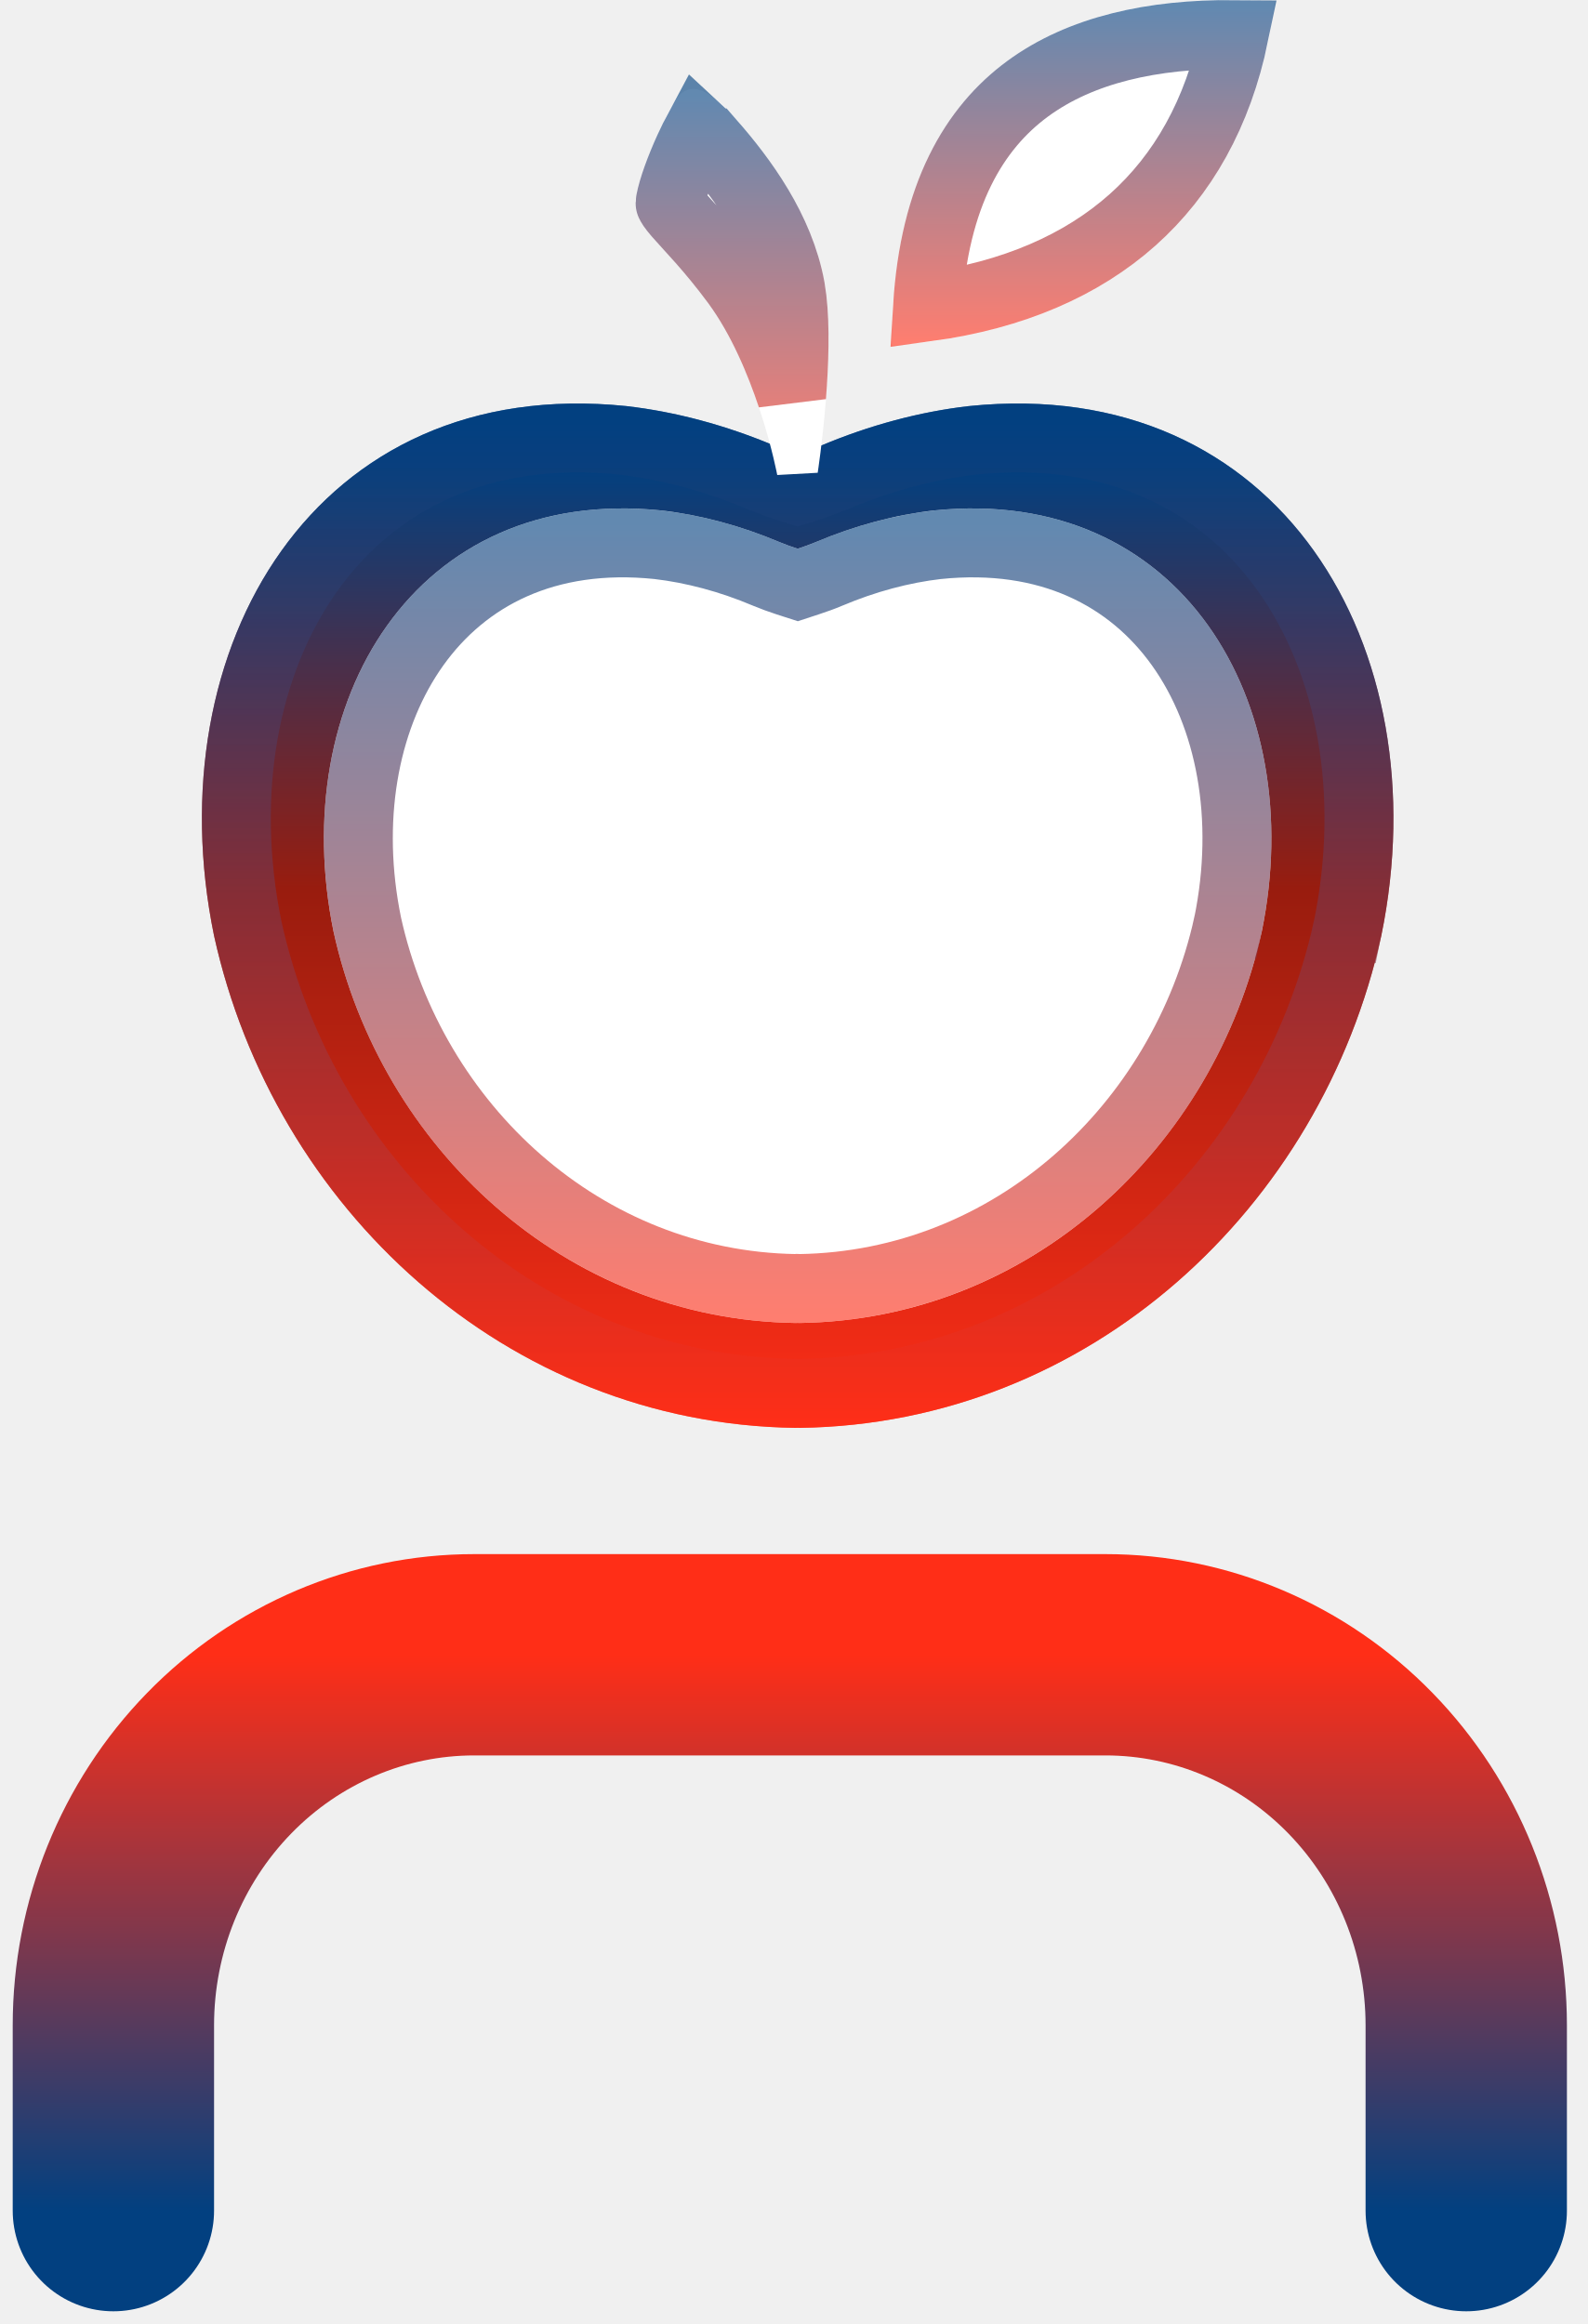
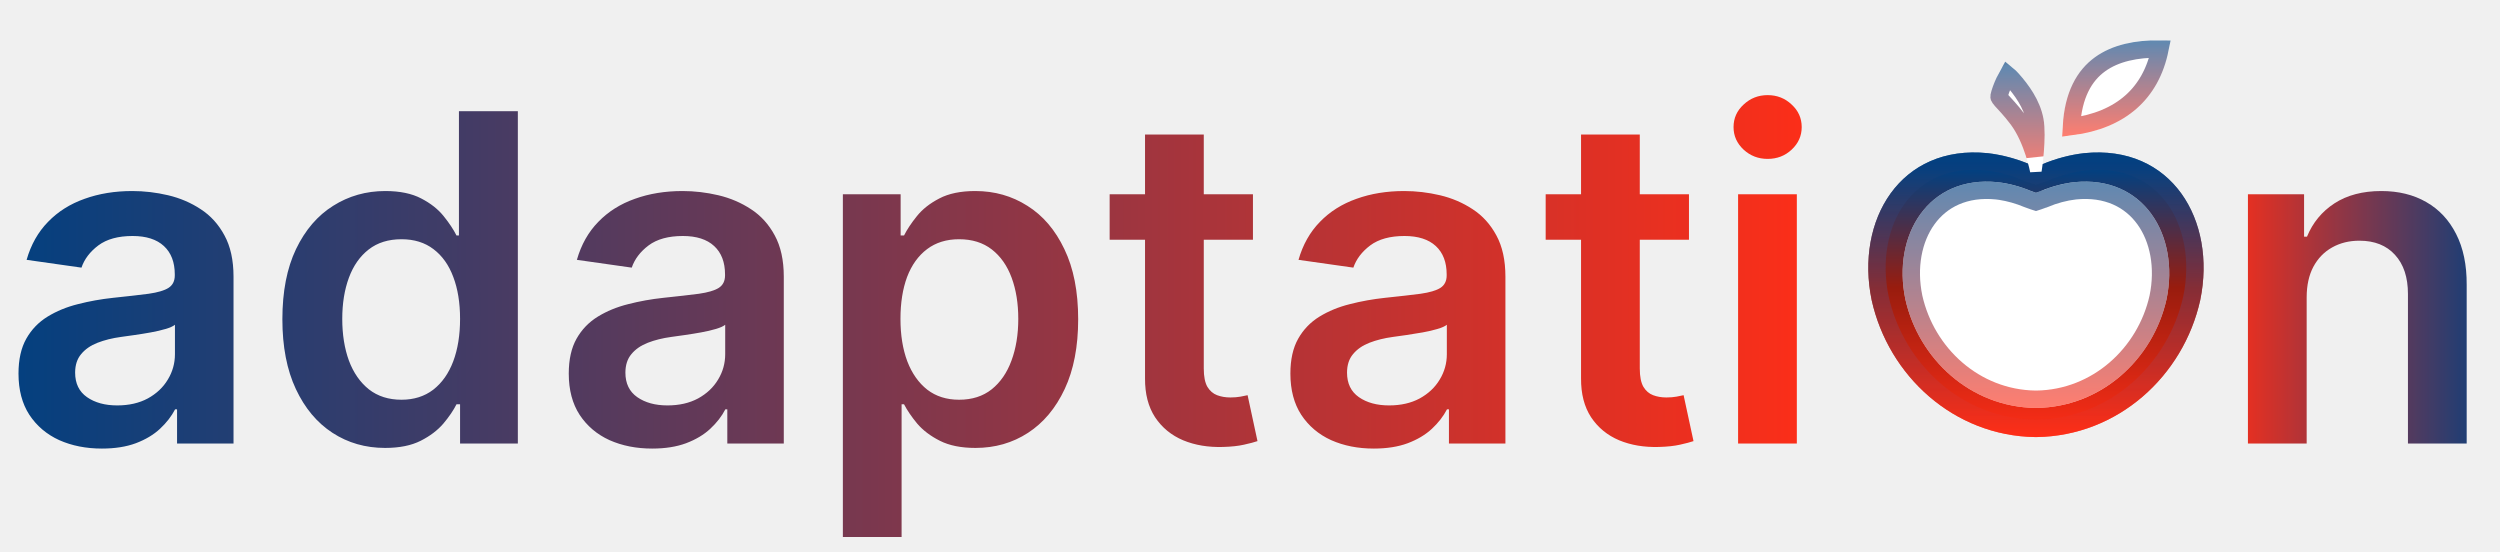
- <svg xmlns="http://www.w3.org/2000/svg" width="56" height="82" viewBox="0 0 56 82" fill="none">
-   <path d="M34.182 14.328C32.459 14.525 30.666 15.003 28.94 15.734C28.682 15.841 28.415 15.939 28.14 16.027C27.866 15.939 27.599 15.841 27.34 15.734C25.614 15.003 23.822 14.525 22.098 14.328C11.132 13.201 5.465 22.838 7.55 33.008C9.66 42.601 17.835 50.24 28.062 50.381C28.089 50.38 28.115 50.379 28.14 50.378C28.166 50.379 28.192 50.38 28.218 50.381C38.446 50.24 46.621 42.601 48.732 33.009C50.815 22.838 45.148 13.201 34.182 14.328Z" fill="url(#paint0_linear_798_171)" />
-   <path d="M28.213 49.165C37.798 49.027 45.531 41.862 47.54 32.766H47.541C48.527 27.95 47.659 23.356 45.361 20.138C43.098 16.967 39.375 15.02 34.319 15.536H34.32C32.72 15.719 31.04 16.165 29.414 16.854L29.405 16.856L28.964 17.029C28.815 17.084 28.664 17.136 28.511 17.185L28.141 17.303L27.77 17.185C27.464 17.087 27.166 16.977 26.875 16.856L26.866 16.854C25.443 16.251 23.98 15.834 22.564 15.617L21.961 15.536C16.906 15.02 13.182 16.967 10.919 20.138C8.622 23.355 7.753 27.949 8.74 32.765C10.749 41.862 18.482 49.027 28.066 49.165C28.081 49.164 28.096 49.163 28.111 49.163L28.154 49.162L28.197 49.164C28.202 49.164 28.208 49.165 28.213 49.165Z" stroke="url(#paint1_linear_798_171)" stroke-opacity="0.62" stroke-width="2.431" />
-   <path d="M32.944 18.011C31.573 18.167 30.148 18.548 28.776 19.129C28.572 19.215 28.357 19.29 28.14 19.362C27.921 19.291 27.71 19.214 27.504 19.129C26.131 18.548 24.706 18.167 23.336 18.011C14.615 17.113 10.108 24.778 11.766 32.866C13.444 40.493 19.945 46.568 28.078 46.68C28.099 46.679 28.119 46.678 28.14 46.677C28.16 46.678 28.181 46.678 28.202 46.68C36.334 46.568 42.835 40.493 44.514 32.866C46.17 24.778 41.664 17.114 32.944 18.011Z" fill="white" />
-   <path d="M28.208 45.464C35.692 45.349 41.745 39.751 43.322 32.622H43.323C44.096 28.848 43.41 25.268 41.631 22.775C39.883 20.327 37.007 18.816 33.068 19.221H33.067C31.824 19.364 30.517 19.712 29.25 20.248L29.248 20.249C29 20.354 28.751 20.441 28.52 20.517L28.143 20.641L27.765 20.519C27.517 20.438 27.275 20.349 27.039 20.252L27.03 20.248C25.762 19.711 24.454 19.364 23.211 19.221C19.272 18.815 16.396 20.327 14.648 22.775C12.924 25.19 12.227 28.625 12.889 32.269L12.957 32.621C14.533 39.751 20.588 45.35 28.074 45.464L28.122 45.46L28.175 45.462C28.186 45.462 28.197 45.463 28.208 45.464Z" stroke="url(#paint2_linear_798_171)" stroke-opacity="0.62" stroke-width="2.431" />
-   <path d="M44.967 0.057C44.044 7.388 39.19 11.633 31.468 12.182C31.425 2.097 37.845 -0.43 44.967 0.057Z" fill="white" />
-   <path d="M32.721 10.831C35.748 10.416 38.166 9.354 39.958 7.756C41.729 6.176 42.964 4.003 43.542 1.219C40.662 1.192 38.122 1.758 36.251 3.134C34.363 4.523 32.962 6.882 32.721 10.831Z" stroke="url(#paint3_linear_798_171)" stroke-opacity="0.62" stroke-width="2.431" />
-   <path fill-rule="evenodd" clip-rule="evenodd" d="M27.42 16.76C27.42 16.76 26.724 13.066 24.987 10.701C23.249 8.337 22.237 8.036 22.453 6.874C22.669 5.712 23.695 3.571 24.023 3.307C24.352 3.044 24.837 2.919 25.996 4.241C27.154 5.562 28.644 7.544 29.082 9.939C29.52 12.333 28.847 16.681 28.847 16.681L27.42 16.76Z" fill="white" />
-   <path d="M27.926 13.988C28.018 12.813 28.058 11.534 27.946 10.565L27.887 10.158C27.51 8.1 26.207 6.325 25.082 5.042H25.081C24.904 4.84 24.757 4.691 24.637 4.581C24.534 4.773 24.417 5.004 24.302 5.258C23.988 5.947 23.728 6.664 23.648 7.096C23.642 7.124 23.64 7.144 23.64 7.156V7.174C23.64 7.175 23.641 7.176 23.642 7.178C23.656 7.214 23.707 7.31 23.909 7.545C24.276 7.972 25.064 8.754 25.967 9.981C26.885 11.231 27.515 12.761 27.926 13.988Z" stroke="url(#paint4_linear_798_171)" stroke-opacity="0.62" stroke-width="2.431" />
-   <path d="M51.727 78V71.462C51.727 67.995 50.386 64.669 47.999 62.217C45.613 59.764 42.375 58.387 39 58.387H16.727C13.352 58.387 10.114 59.764 7.728 62.217C5.341 64.669 4 67.995 4 71.462V78" stroke="url(#paint5_linear_798_171)" stroke-width="7.103" stroke-linecap="round" stroke-linejoin="round" />
+ <svg xmlns="http://www.w3.org/2000/svg" width="186" height="41" viewBox="0 0 186 41" fill="none">
+   <path d="M155.06 11.396C154.037 11.511 152.973 11.791 151.949 12.219C151.795 12.282 151.637 12.339 151.474 12.391C151.311 12.339 151.153 12.282 150.999 12.219C149.975 11.791 148.911 11.511 147.888 11.396C141.38 10.735 138.016 16.381 139.253 22.34C140.506 27.96 145.358 32.435 151.428 32.518C151.443 32.517 151.459 32.516 151.474 32.516C151.489 32.517 151.504 32.517 151.52 32.518C157.59 32.435 162.443 27.96 163.695 22.34C164.932 16.381 161.568 10.735 155.06 11.396Z" fill="url(#paint0_linear_848_2297)" />
+   <path d="M151.521 31.872C157.257 31.789 161.871 27.555 163.064 22.2C163.65 19.369 163.133 16.664 161.759 14.764C160.4 12.884 158.159 11.73 155.125 12.038H155.124C154.168 12.146 153.166 12.411 152.197 12.815L152.193 12.817L151.935 12.917C151.847 12.949 151.758 12.979 151.668 13.007L151.474 13.068L151.279 13.007C151.1 12.95 150.925 12.887 150.755 12.817L150.75 12.815C149.9 12.46 149.024 12.213 148.177 12.085L147.822 12.038C144.788 11.73 142.549 12.884 141.189 14.764C139.815 16.664 139.299 19.369 139.885 22.2C141.078 27.552 145.687 31.786 151.419 31.872C151.432 31.872 151.446 31.87 151.459 31.87H151.481L151.504 31.871C151.51 31.871 151.515 31.872 151.521 31.872Z" stroke="url(#paint1_linear_848_2297)" stroke-opacity="0.62" stroke-width="1.292" />
+   <path d="M154.325 13.554C153.512 13.645 152.666 13.868 151.851 14.209C151.73 14.259 151.603 14.303 151.474 14.345C151.344 14.304 151.219 14.258 151.097 14.209C150.282 13.868 149.436 13.645 148.623 13.554C143.447 13.028 140.772 17.518 141.756 22.256C142.752 26.725 146.611 30.284 151.437 30.35C151.449 30.349 151.462 30.349 151.474 30.348C151.486 30.348 151.498 30.349 151.511 30.35C156.337 30.284 160.195 26.725 161.192 22.256C162.175 17.518 159.501 13.028 154.325 13.554Z" fill="white" />
+   <path d="M151.518 29.704C156.007 29.635 159.624 26.318 160.562 22.116C161.02 19.896 160.612 17.785 159.545 16.31C158.493 14.855 156.758 13.956 154.39 14.196C153.643 14.281 152.859 14.488 152.101 14.805H152.1C151.955 14.865 151.81 14.915 151.674 14.959L151.476 15.023L151.277 14.96C151.132 14.914 150.991 14.863 150.853 14.807L150.848 14.805C150.181 14.526 149.495 14.333 148.833 14.232L148.558 14.196C146.189 13.956 144.454 14.855 143.402 16.31C142.335 17.785 141.928 19.896 142.387 22.116C143.324 26.318 146.94 29.635 151.43 29.704C151.432 29.704 151.434 29.703 151.437 29.703L151.465 29.702H151.492C151.501 29.702 151.509 29.704 151.518 29.704Z" stroke="url(#paint2_linear_848_2297)" stroke-opacity="0.62" stroke-width="1.292" />
+   <path d="M161.46 3.033C160.912 7.328 158.032 9.815 153.448 10.137C153.423 4.229 157.233 2.748 161.46 3.033Z" fill="white" />
+   <path d="M154.113 9.422C155.965 9.186 157.447 8.554 158.541 7.591C159.622 6.639 160.367 5.327 160.705 3.648C158.948 3.62 157.388 3.951 156.239 4.785C155.084 5.624 154.243 7.048 154.113 9.422Z" stroke="url(#paint3_linear_848_2297)" stroke-opacity="0.62" stroke-width="1.292" />
+   <path fill-rule="evenodd" clip-rule="evenodd" d="M151.046 12.818C151.046 12.818 150.633 10.654 149.602 9.269C148.571 7.884 147.97 7.708 148.098 7.027C148.226 6.346 148.835 5.092 149.03 4.937C149.226 4.783 149.513 4.709 150.201 5.484C150.889 6.258 151.773 7.419 152.033 8.823C152.293 10.225 151.893 12.772 151.893 12.772L151.046 12.818Z" fill="white" />
+   <path d="M151.417 11.27C151.484 10.461 151.51 9.549 151.397 8.94C151.171 7.718 150.388 6.667 149.718 5.913C149.571 5.748 149.457 5.641 149.371 5.571C149.299 5.698 149.213 5.867 149.126 6.055C148.939 6.46 148.781 6.886 148.732 7.146C148.721 7.208 148.73 7.22 148.732 7.227C148.745 7.257 148.781 7.321 148.902 7.46C149.124 7.715 149.586 8.167 150.12 8.884C150.697 9.659 151.085 10.624 151.325 11.363C151.348 11.434 151.367 11.505 151.388 11.572C151.397 11.475 151.408 11.374 151.417 11.27Z" stroke="url(#paint4_linear_848_2297)" stroke-opacity="0.62" stroke-width="1.292" />
+   <path d="M7.582 33.374C6.407 33.374 5.349 33.165 4.407 32.746C3.473 32.32 2.733 31.692 2.185 30.863C1.646 30.034 1.376 29.012 1.376 27.796C1.376 26.75 1.57 25.884 1.956 25.2C2.342 24.516 2.87 23.969 3.538 23.558C4.206 23.148 4.958 22.838 5.795 22.629C6.641 22.411 7.514 22.254 8.415 22.158C9.502 22.045 10.383 21.944 11.06 21.856C11.736 21.759 12.227 21.614 12.533 21.421C12.847 21.22 13.004 20.91 13.004 20.491V20.419C13.004 19.509 12.734 18.805 12.195 18.306C11.655 17.807 10.879 17.558 9.864 17.558C8.794 17.558 7.945 17.791 7.317 18.258C6.697 18.725 6.278 19.276 6.061 19.912L1.98 19.332C2.302 18.206 2.833 17.264 3.574 16.507C4.314 15.742 5.22 15.171 6.29 14.793C7.361 14.406 8.544 14.213 9.84 14.213C10.734 14.213 11.623 14.318 12.508 14.527C13.394 14.736 14.203 15.082 14.935 15.565C15.668 16.04 16.255 16.688 16.698 17.509C17.149 18.33 17.374 19.357 17.374 20.588V33H13.173V30.452H13.028C12.762 30.968 12.388 31.451 11.905 31.901C11.43 32.344 10.83 32.702 10.106 32.976C9.389 33.242 8.548 33.374 7.582 33.374ZM8.717 30.163C9.595 30.163 10.355 29.99 10.999 29.643C11.643 29.289 12.138 28.822 12.484 28.243C12.838 27.663 13.016 27.032 13.016 26.347V24.162C12.879 24.275 12.645 24.379 12.315 24.476C11.993 24.572 11.631 24.657 11.229 24.729C10.826 24.802 10.428 24.866 10.033 24.923C9.639 24.979 9.297 25.027 9.007 25.067C8.355 25.156 7.772 25.301 7.256 25.502C6.741 25.703 6.335 25.985 6.037 26.347C5.739 26.701 5.59 27.16 5.59 27.724C5.59 28.529 5.884 29.136 6.472 29.547C7.059 29.957 7.808 30.163 8.717 30.163ZM28.651 33.326C27.194 33.326 25.89 32.952 24.739 32.203C23.588 31.454 22.679 30.368 22.011 28.943C21.343 27.518 21.009 25.788 21.009 23.751C21.009 21.691 21.347 19.952 22.023 18.535C22.707 17.111 23.629 16.036 24.788 15.312C25.947 14.579 27.239 14.213 28.663 14.213C29.75 14.213 30.643 14.398 31.344 14.768C32.044 15.131 32.599 15.569 33.01 16.084C33.42 16.592 33.738 17.07 33.964 17.521H34.145V8.273H38.528V33H34.229V30.078H33.964C33.738 30.529 33.412 31.008 32.986 31.515C32.559 32.014 31.996 32.441 31.296 32.795C30.595 33.149 29.714 33.326 28.651 33.326ZM29.871 29.74C30.796 29.74 31.585 29.491 32.237 28.991C32.889 28.484 33.384 27.78 33.722 26.879C34.06 25.977 34.229 24.927 34.229 23.727C34.229 22.528 34.06 21.486 33.722 20.6C33.392 19.715 32.901 19.026 32.249 18.535C31.605 18.044 30.812 17.799 29.871 17.799C28.897 17.799 28.084 18.053 27.432 18.56C26.78 19.067 26.289 19.767 25.959 20.66C25.629 21.554 25.464 22.576 25.464 23.727C25.464 24.886 25.629 25.921 25.959 26.83C26.297 27.732 26.792 28.444 27.444 28.967C28.104 29.483 28.913 29.74 29.871 29.74ZM48.522 33.374C47.347 33.374 46.288 33.165 45.346 32.746C44.413 32.32 43.672 31.692 43.125 30.863C42.586 30.034 42.316 29.012 42.316 27.796C42.316 26.75 42.509 25.884 42.895 25.2C43.282 24.516 43.809 23.969 44.477 23.558C45.145 23.148 45.898 22.838 46.735 22.629C47.58 22.411 48.453 22.254 49.355 22.158C50.442 22.045 51.323 21.944 51.999 21.856C52.675 21.759 53.166 21.614 53.472 21.421C53.786 21.22 53.943 20.91 53.943 20.491V20.419C53.943 19.509 53.673 18.805 53.134 18.306C52.595 17.807 51.818 17.558 50.804 17.558C49.733 17.558 48.884 17.791 48.256 18.258C47.636 18.725 47.218 19.276 47.001 19.912L42.92 19.332C43.242 18.206 43.773 17.264 44.513 16.507C45.254 15.742 46.159 15.171 47.23 14.793C48.3 14.406 49.484 14.213 50.78 14.213C51.673 14.213 52.563 14.318 53.448 14.527C54.333 14.736 55.142 15.082 55.875 15.565C56.607 16.04 57.195 16.688 57.638 17.509C58.088 18.33 58.314 19.357 58.314 20.588V33H54.112V30.452H53.967C53.702 30.968 53.327 31.451 52.844 31.901C52.369 32.344 51.77 32.702 51.045 32.976C50.329 33.242 49.488 33.374 48.522 33.374ZM49.657 30.163C50.534 30.163 51.295 29.99 51.939 29.643C52.583 29.289 53.078 28.822 53.424 28.243C53.778 27.663 53.955 27.032 53.955 26.347V24.162C53.818 24.275 53.585 24.379 53.255 24.476C52.933 24.572 52.571 24.657 52.168 24.729C51.766 24.802 51.367 24.866 50.973 24.923C50.578 24.979 50.236 25.027 49.947 25.067C49.295 25.156 48.711 25.301 48.196 25.502C47.681 25.703 47.274 25.985 46.976 26.347C46.679 26.701 46.53 27.16 46.53 27.724C46.53 28.529 46.823 29.136 47.411 29.547C47.999 29.957 48.747 30.163 49.657 30.163ZM62.709 39.955V14.454H67.007V17.521H67.26C67.486 17.07 67.804 16.592 68.214 16.084C68.625 15.569 69.18 15.131 69.88 14.768C70.581 14.398 71.474 14.213 72.561 14.213C73.994 14.213 75.286 14.579 76.437 15.312C77.596 16.036 78.513 17.111 79.189 18.535C79.874 19.952 80.216 21.691 80.216 23.751C80.216 25.788 79.882 27.518 79.214 28.943C78.546 30.368 77.636 31.454 76.485 32.203C75.334 32.952 74.03 33.326 72.573 33.326C71.51 33.326 70.629 33.149 69.929 32.795C69.228 32.441 68.665 32.014 68.239 31.515C67.82 31.008 67.494 30.529 67.26 30.078H67.079V39.955H62.709ZM66.995 23.727C66.995 24.927 67.164 25.977 67.502 26.879C67.848 27.78 68.343 28.484 68.987 28.991C69.639 29.491 70.428 29.74 71.353 29.74C72.319 29.74 73.128 29.483 73.78 28.967C74.432 28.444 74.923 27.732 75.253 26.83C75.591 25.921 75.76 24.886 75.76 23.727C75.76 22.576 75.596 21.554 75.265 20.66C74.935 19.767 74.444 19.067 73.792 18.56C73.14 18.053 72.328 17.799 71.353 17.799C70.42 17.799 69.627 18.044 68.975 18.535C68.323 19.026 67.828 19.715 67.49 20.6C67.16 21.486 66.995 22.528 66.995 23.727ZM93.219 14.454V17.835H82.558V14.454H93.219ZM85.19 10.011H89.561V27.422C89.561 28.009 89.649 28.46 89.826 28.774C90.012 29.08 90.253 29.289 90.551 29.402C90.849 29.515 91.179 29.571 91.541 29.571C91.815 29.571 92.064 29.551 92.29 29.511C92.523 29.47 92.7 29.434 92.821 29.402L93.557 32.819C93.324 32.899 92.99 32.988 92.555 33.084C92.129 33.181 91.605 33.237 90.986 33.254C89.891 33.286 88.905 33.121 88.028 32.758C87.15 32.388 86.454 31.817 85.939 31.044C85.432 30.271 85.182 29.305 85.19 28.146V10.011ZM102.211 33.374C101.036 33.374 99.978 33.165 99.036 32.746C98.102 32.32 97.362 31.692 96.814 30.863C96.275 30.034 96.005 29.012 96.005 27.796C96.005 26.75 96.198 25.884 96.585 25.2C96.971 24.516 97.499 23.969 98.166 23.558C98.835 23.148 99.587 22.838 100.424 22.629C101.27 22.411 102.143 22.254 103.044 22.158C104.131 22.045 105.012 21.944 105.689 21.856C106.365 21.759 106.856 21.614 107.162 21.421C107.475 21.22 107.632 20.91 107.632 20.491V20.419C107.632 19.509 107.363 18.805 106.824 18.306C106.284 17.807 105.507 17.558 104.493 17.558C103.423 17.558 102.574 17.791 101.946 18.258C101.326 18.725 100.907 19.276 100.69 19.912L96.609 19.332C96.931 18.206 97.462 17.264 98.203 16.507C98.943 15.742 99.849 15.171 100.919 14.793C101.99 14.406 103.173 14.213 104.469 14.213C105.363 14.213 106.252 14.318 107.137 14.527C108.023 14.736 108.832 15.082 109.564 15.565C110.297 16.04 110.884 16.688 111.327 17.509C111.778 18.33 112.003 19.357 112.003 20.588V33H107.801V30.452H107.657C107.391 30.968 107.017 31.451 106.534 31.901C106.059 32.344 105.459 32.702 104.735 32.976C104.018 33.242 103.177 33.374 102.211 33.374ZM103.346 30.163C104.224 30.163 104.984 29.99 105.628 29.643C106.272 29.289 106.767 28.822 107.113 28.243C107.467 27.663 107.645 27.032 107.645 26.347V24.162C107.508 24.275 107.274 24.379 106.944 24.476C106.622 24.572 106.26 24.657 105.858 24.729C105.455 24.802 105.057 24.866 104.662 24.923C104.268 24.979 103.926 25.027 103.636 25.067C102.984 25.156 102.4 25.301 101.885 25.502C101.37 25.703 100.964 25.985 100.666 26.347C100.368 26.701 100.219 27.16 100.219 27.724C100.219 28.529 100.513 29.136 101.1 29.547C101.688 29.957 102.437 30.163 103.346 30.163ZM125.659 14.454V17.835H114.998V14.454H125.659ZM117.63 10.011H122V27.422C122 28.009 122.089 28.46 122.266 28.774C122.451 29.08 122.693 29.289 122.99 29.402C123.288 29.515 123.618 29.571 123.98 29.571C124.254 29.571 124.504 29.551 124.729 29.511C124.962 29.47 125.14 29.434 125.26 29.402L125.997 32.819C125.763 32.899 125.429 32.988 124.995 33.084C124.568 33.181 124.045 33.237 123.425 33.254C122.33 33.286 121.344 33.121 120.467 32.758C119.59 32.388 118.893 31.817 118.378 31.044C117.871 30.271 117.622 29.305 117.63 28.146V10.011ZM129.314 33V14.454H133.685V33H129.314ZM131.512 11.822C130.819 11.822 130.224 11.593 129.725 11.134C129.226 10.667 128.976 10.108 128.976 9.456C128.976 8.796 129.226 8.236 129.725 7.778C130.224 7.311 130.819 7.077 131.512 7.077C132.212 7.077 132.807 7.311 133.298 7.778C133.798 8.236 134.047 8.796 134.047 9.456C134.047 10.108 133.798 10.667 133.298 11.134C132.807 11.593 132.212 11.822 131.512 11.822Z" fill="url(#paint5_linear_848_2297)" />
+   <path d="M171.616 22.134V33H167.246V14.454H171.423V17.606H171.641C172.067 16.567 172.747 15.742 173.681 15.131C174.623 14.519 175.786 14.213 177.17 14.213C178.45 14.213 179.565 14.487 180.515 15.034C181.473 15.581 182.213 16.374 182.737 17.413C183.268 18.451 183.529 19.711 183.521 21.192V33H179.151V21.868C179.151 20.628 178.829 19.658 178.185 18.958C177.549 18.258 176.667 17.908 175.54 17.908C174.776 17.908 174.096 18.077 173.5 18.415C172.912 18.745 172.45 19.224 172.112 19.852C171.781 20.479 171.616 21.24 171.616 22.134Z" fill="url(#paint6_linear_848_2297)" />
  <defs>
-     <linearGradient id="paint0_linear_798_171" x1="28.14" y1="50.381" x2="28.14" y2="14.238" gradientUnits="userSpaceOnUse">
+     <linearGradient id="paint0_linear_848_2297" x1="151.474" y1="32.518" x2="151.474" y2="11.343" gradientUnits="userSpaceOnUse">
      <stop stop-color="#FF2E17" />
      <stop offset="0.524" stop-color="#991C0E" />
      <stop offset="0.938" stop-color="#024080" />
    </linearGradient>
-     <linearGradient id="paint1_linear_798_171" x1="28.14" y1="50.381" x2="28.14" y2="14.238" gradientUnits="userSpaceOnUse">
+     <linearGradient id="paint1_linear_848_2297" x1="151.474" y1="32.518" x2="151.474" y2="11.343" gradientUnits="userSpaceOnUse">
      <stop stop-color="#FF2E17" />
      <stop offset="0.981" stop-color="#024080" />
    </linearGradient>
-     <linearGradient id="paint2_linear_798_171" x1="28.14" y1="46.68" x2="28.14" y2="17.939" gradientUnits="userSpaceOnUse">
+     <linearGradient id="paint2_linear_848_2297" x1="151.474" y1="30.35" x2="151.474" y2="13.512" gradientUnits="userSpaceOnUse">
      <stop stop-color="#FF2E17" />
      <stop offset="0.981" stop-color="#024080" />
    </linearGradient>
-     <linearGradient id="paint3_linear_798_171" x1="38.218" y1="12.182" x2="38.218" y2="8.67844e-05" gradientUnits="userSpaceOnUse">
+     <linearGradient id="paint3_linear_848_2297" x1="157.454" y1="10.137" x2="157.454" y2="3" gradientUnits="userSpaceOnUse">
      <stop stop-color="#FF2E17" />
      <stop offset="0.981" stop-color="#024080" />
    </linearGradient>
-     <linearGradient id="paint4_linear_798_171" x1="25.827" y1="16.76" x2="25.827" y2="3.138" gradientUnits="userSpaceOnUse">
+     <linearGradient id="paint4_linear_848_2297" x1="150.101" y1="12.818" x2="150.101" y2="4.838" gradientUnits="userSpaceOnUse">
      <stop stop-color="#FF2E17" />
      <stop offset="0.981" stop-color="#024080" />
    </linearGradient>
-     <linearGradient id="paint5_linear_798_171" x1="27.864" y1="58.387" x2="27.864" y2="78" gradientUnits="userSpaceOnUse">
-       <stop stop-color="#FF2E17" />
-       <stop offset="1" stop-color="#024080" />
+     <linearGradient id="paint5_linear_848_2297" x1="0" y1="20.5" x2="136" y2="20.5" gradientUnits="userSpaceOnUse">
+       <stop stop-color="#024080" />
+       <stop offset="1" stop-color="#FF2E17" />
+     </linearGradient>
+     <linearGradient id="paint6_linear_848_2297" x1="186" y1="20.5" x2="165" y2="20.5" gradientUnits="userSpaceOnUse">
+       <stop stop-color="#024080" />
+       <stop offset="1" stop-color="#FF2E17" />
    </linearGradient>
  </defs>
</svg>
